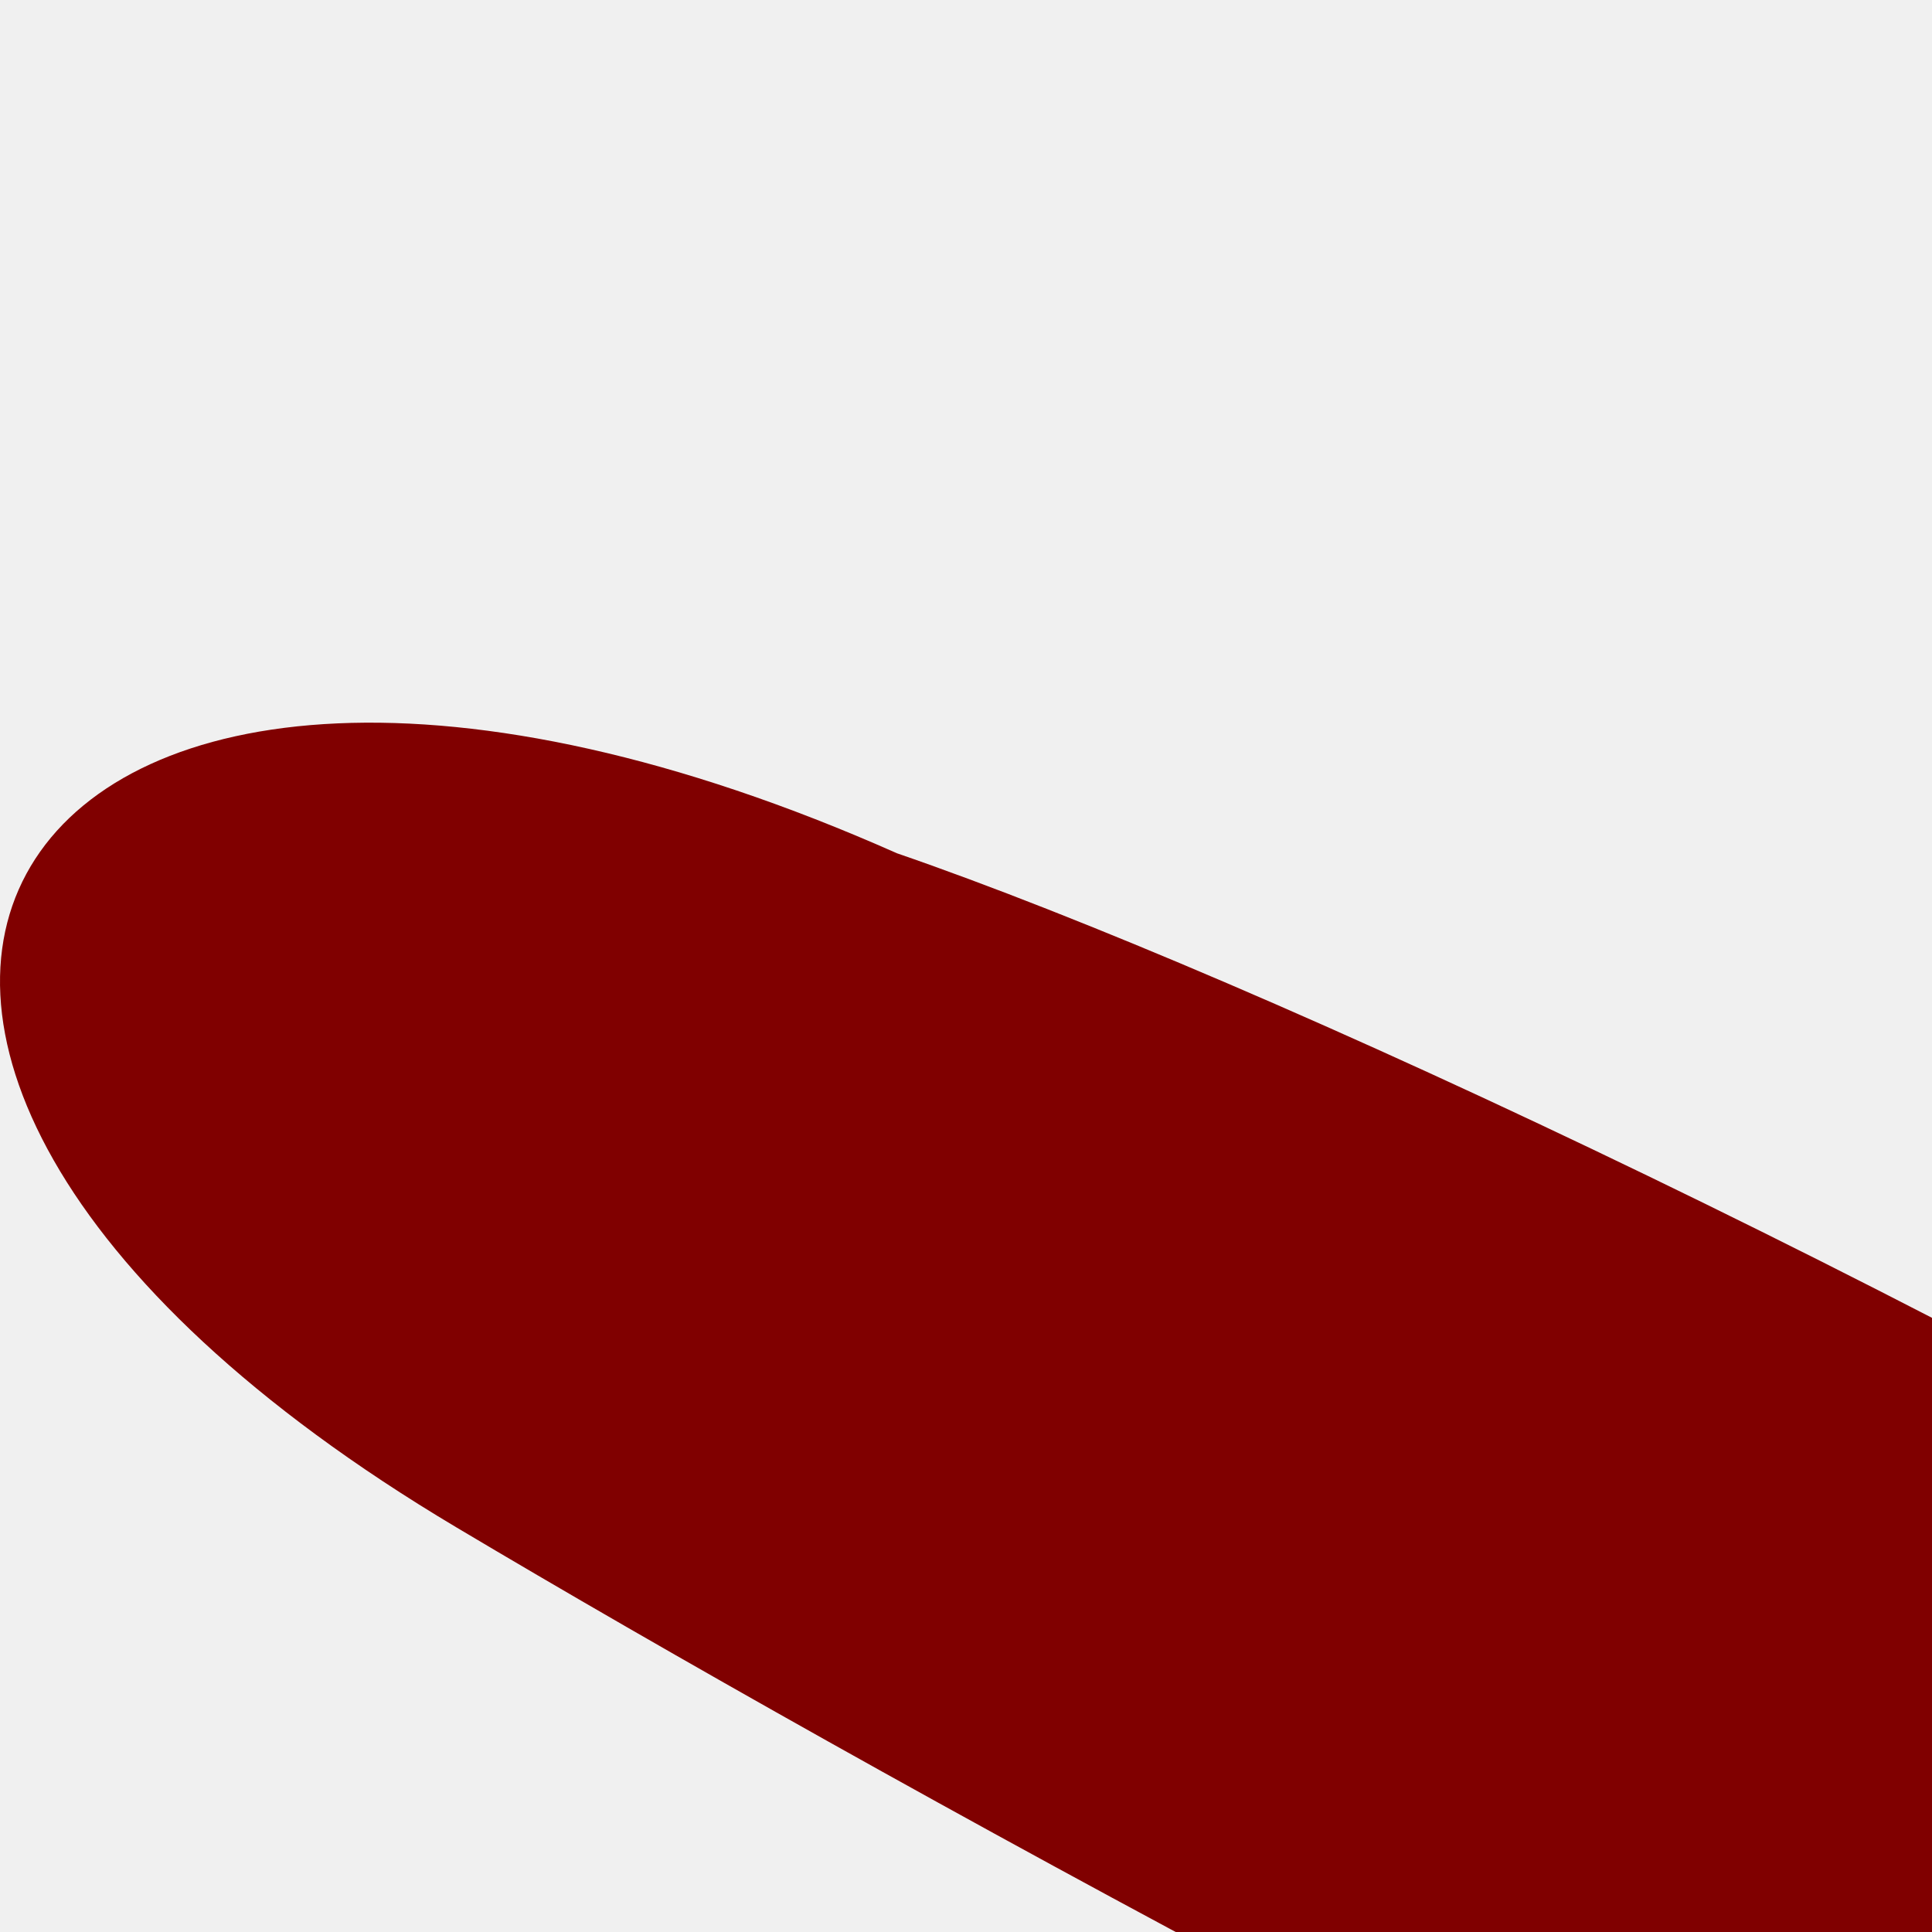
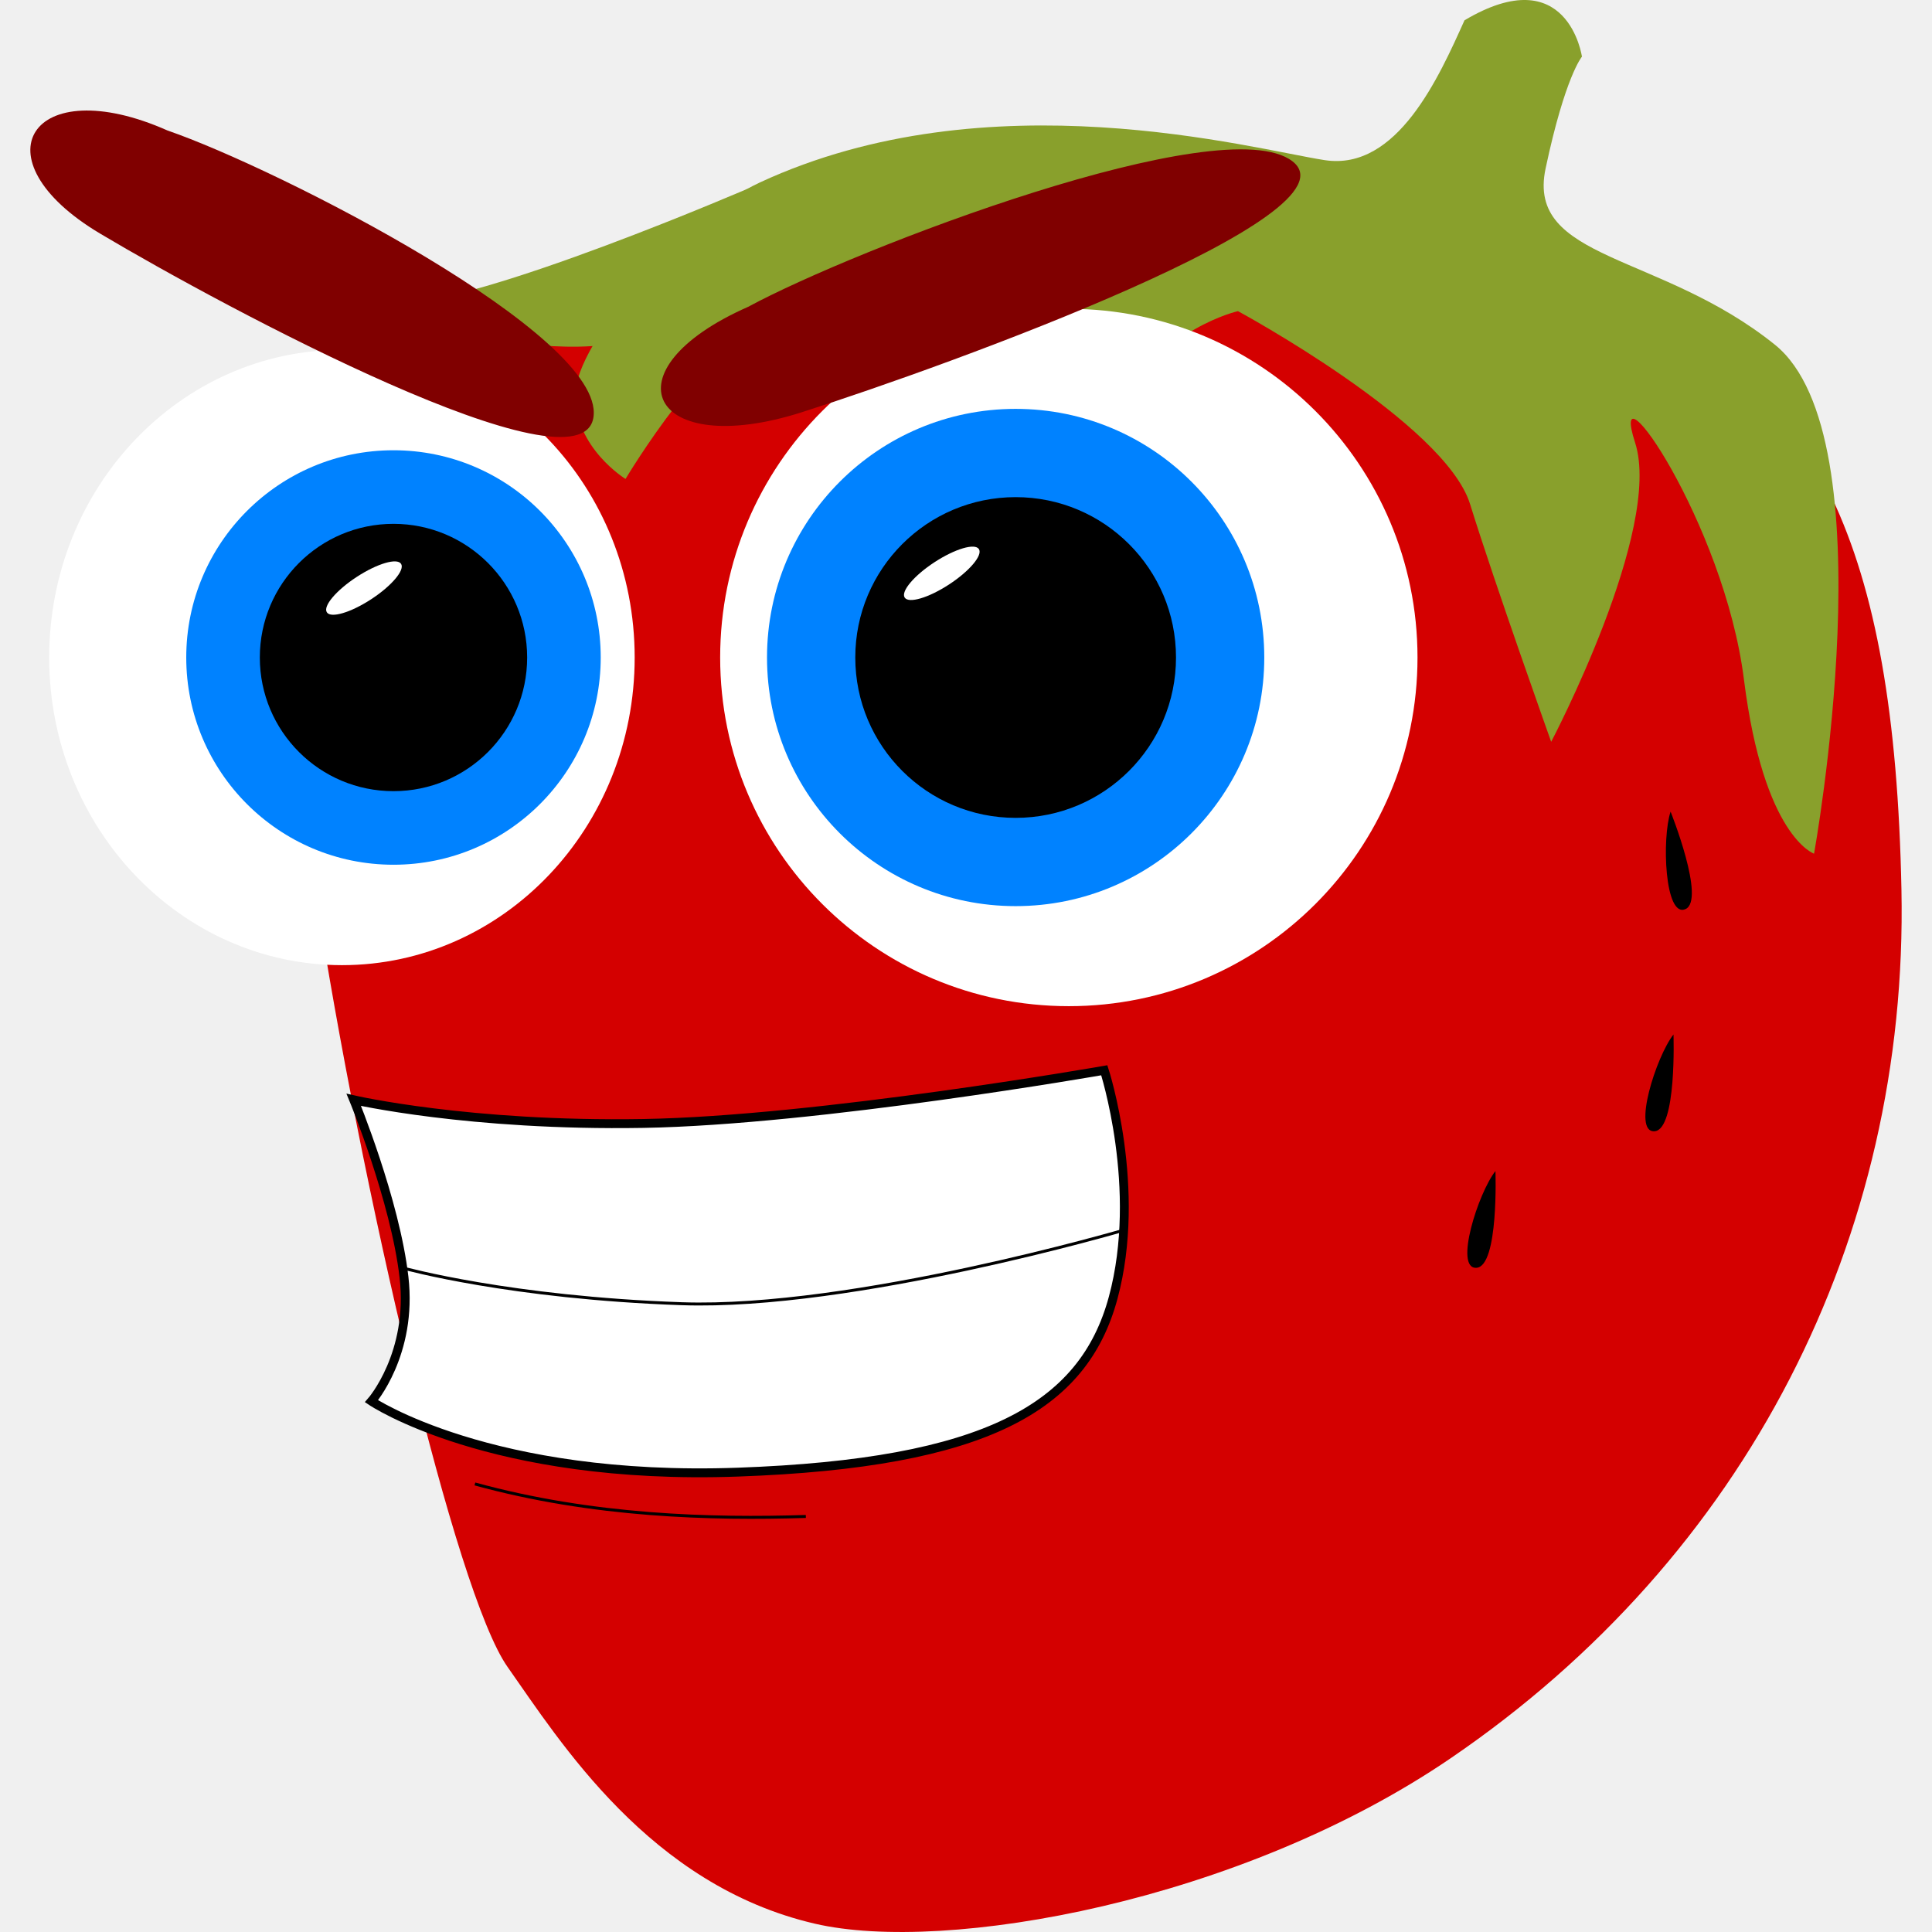
- <svg xmlns="http://www.w3.org/2000/svg" width="100px" height="100px" viewBox="0 0 100 100">
+ <svg xmlns="http://www.w3.org/2000/svg" width="100px" height="100px" viewBox="0 0 633.304 653.837">
  <g fill-rule="evenodd">
    <path d="M96.476 301.784c15.37 99.973 47.29 237.19 65.025 262.346 17.735 25.156 48.046 73.925 104.042 86.903 44.185 10.24 143.85-7.376 215.175-56.03 100.127-68.3 154.878-176.094 152.514-293.87-2.364-117.778-29.556-169.234-93.4-202.395-87.672-45.538-249.46-42.308-300.298-26.3-50.838 16.01-146.603 35.608-143.056 229.346z" fill="#d40000" />
    <path d="M485.354 6.873c-8.518 18.928-22.714 51.107-47.32 47.32-24.607-3.785-113.57-28.392-191.177 7.572-25.255 11.704-62.463 53.946-62.463 71.928s17.035 28.392 17.035 28.392 29.338-49.213 49.213-52.053c19.875-2.84 53 12.304 41.642 49.214-11.357 36.91-13.25 36.91-13.25 36.91s73.82-32.178 88.964-58.677c15.14-26.5 40.695-32.18 40.695-32.18s70.034 37.857 78.552 65.303c8.518 27.446 27.446 80.445 27.446 80.445s37.857-71.927 28.393-101.266c-9.465-29.34 30.16 26.975 36.847 80.21 6.688 53.235 23.723 58.913 23.723 58.913s25.553-141.016-13.25-172.248c-38.803-31.23-84.23-28.392-77.606-59.624 6.625-31.232 12.304-37.856 12.304-37.856s-4.732-33.125-39.75-12.304z" fill="#89a02c" />
    <path d="M245.174 62.843s-94.105 40.76-121.102 39.69c-26.998-1.07 65.928 28.17 88.98 7.228 23.055-20.94 32.122-46.917 32.122-46.917z" fill="#89a02c" />
    <path d="M555.104 274.68s12 30 5 33-8-24-5-33zM556.082 350.097s1.16 32.29-6.44 32.75c-7.603.458.576-25.293 6.44-32.75zM495.83 396.304s1.16 32.29-6.442 32.75c-7.602.458.578-25.293 6.442-32.75z" />
  </g>
  <g transform="matrix(-1 0 0 1 545.727 -229.68)">
    <circle cx="194.274" cy="452.194" r="118" fill="#fff" fill-rule="evenodd" />
    <circle cx="212.274" cy="452.194" r="84.143" fill="#0082ff" fill-rule="evenodd" />
    <circle cx="212.274" cy="452.194" r="54.27" fill-rule="evenodd" />
    <ellipse cx="440.274" cy="452.194" rx="99.07" ry="104.12" fill="#fff" fill-rule="evenodd" />
    <circle cx="422.828" cy="452.194" r="70.135" fill="#0082ff" fill-rule="evenodd" />
    <circle cx="422.828" cy="452.194" r="45.235" fill-rule="evenodd" />
    <ellipse transform="rotate(33.16)" ry="4.5" rx="15" cy="122.14" cx="596.825" fill="#fff" />
    <ellipse transform="rotate(33.16)" ry="4.5" rx="15" cy="224.925" cx="430.387" fill="#fff" />
    <path d="M302.774 333.502c-36.272-19.617-160.623-67.376-184.17-49.244-23.547 18.132 114.8 68.587 166.063 84.94 51.263 16.353 66.982-14.136 18.107-35.696zM499.302 273.845c-37.44 12.89-148.01 69.277-144.162 96.957 3.847 27.68 124.42-36.73 166.958-62.062 42.54-25.332 23.205-55.312-22.796-34.895z" fill="maroon" fill-rule="evenodd" />
    <path d="M436.274 601.887s-39 9-98 8-156-18-156-18-13 40-3 77 43 56 127 59 124-24 124-24-14-16-11-42 17-60 17-60z" fill="#fff" fill-rule="evenodd" stroke="#000" stroke-width="3" />
    <path d="M419.274 658.887s-36 10-94 12-150-25-150-25M395.274 731.887c-40 11-80 12-112 11" fill="none" stroke="#000" />
  </g>
</svg>
